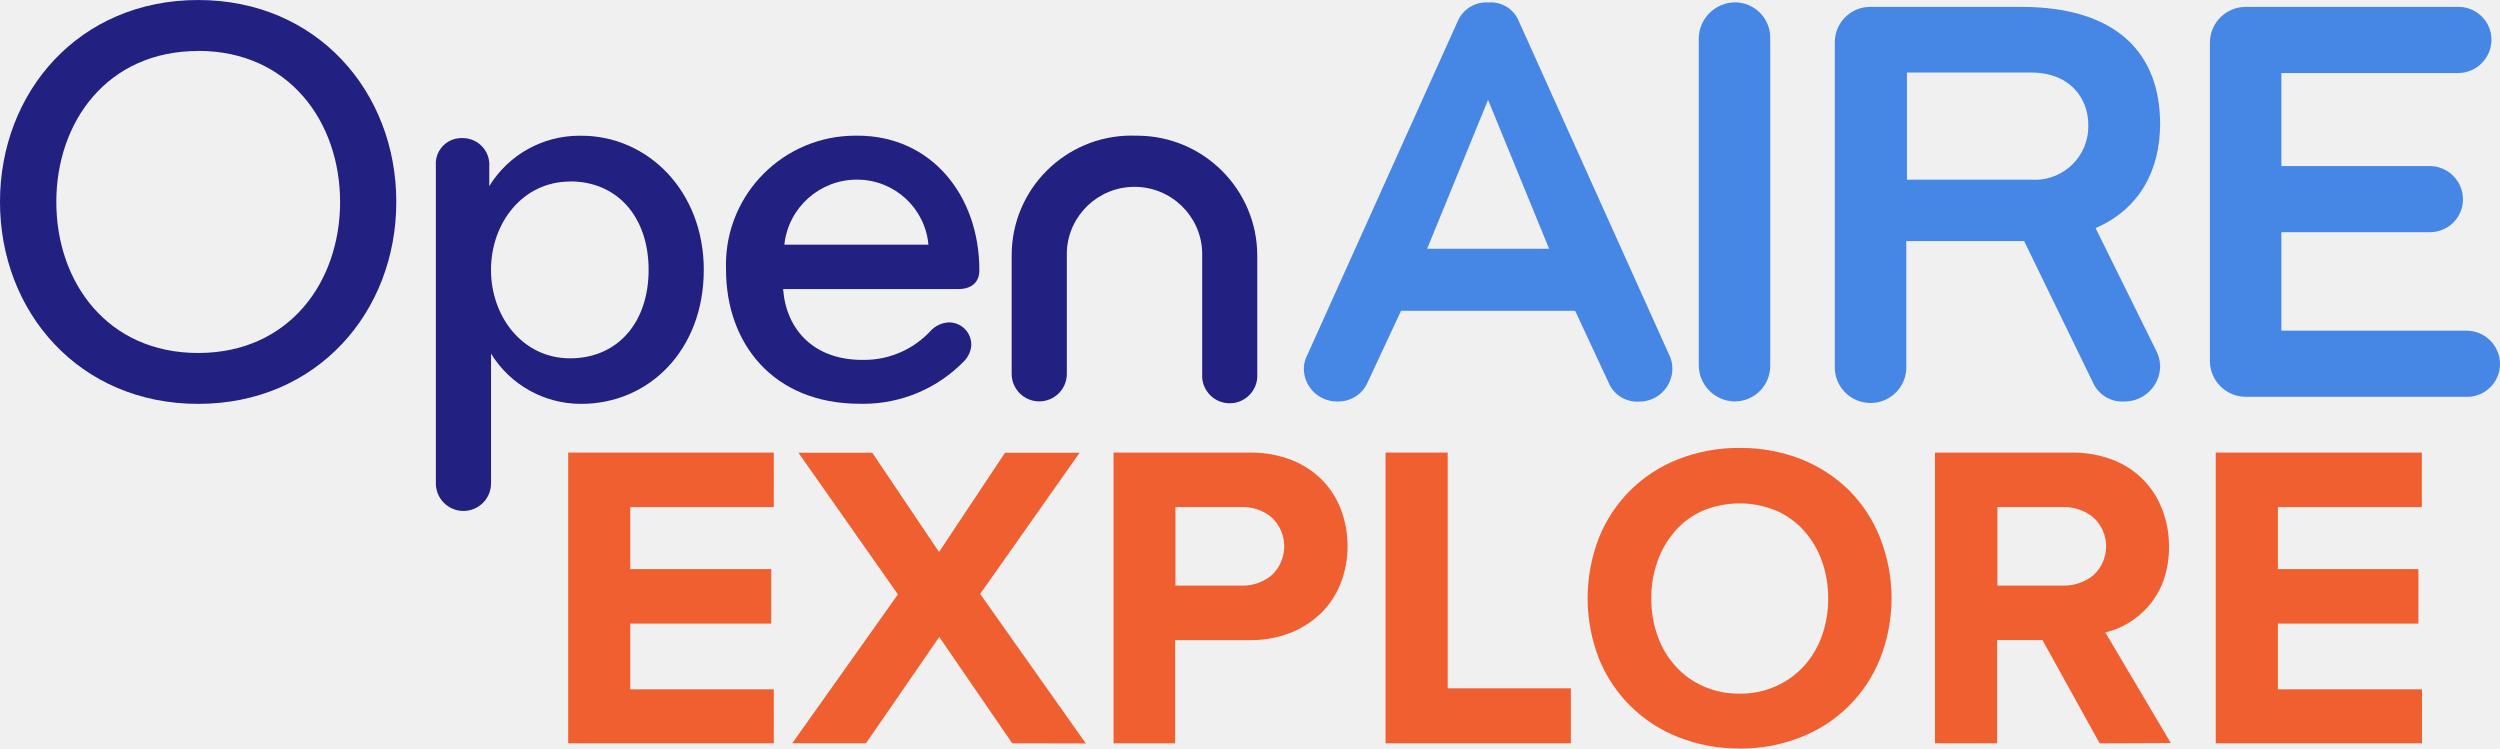
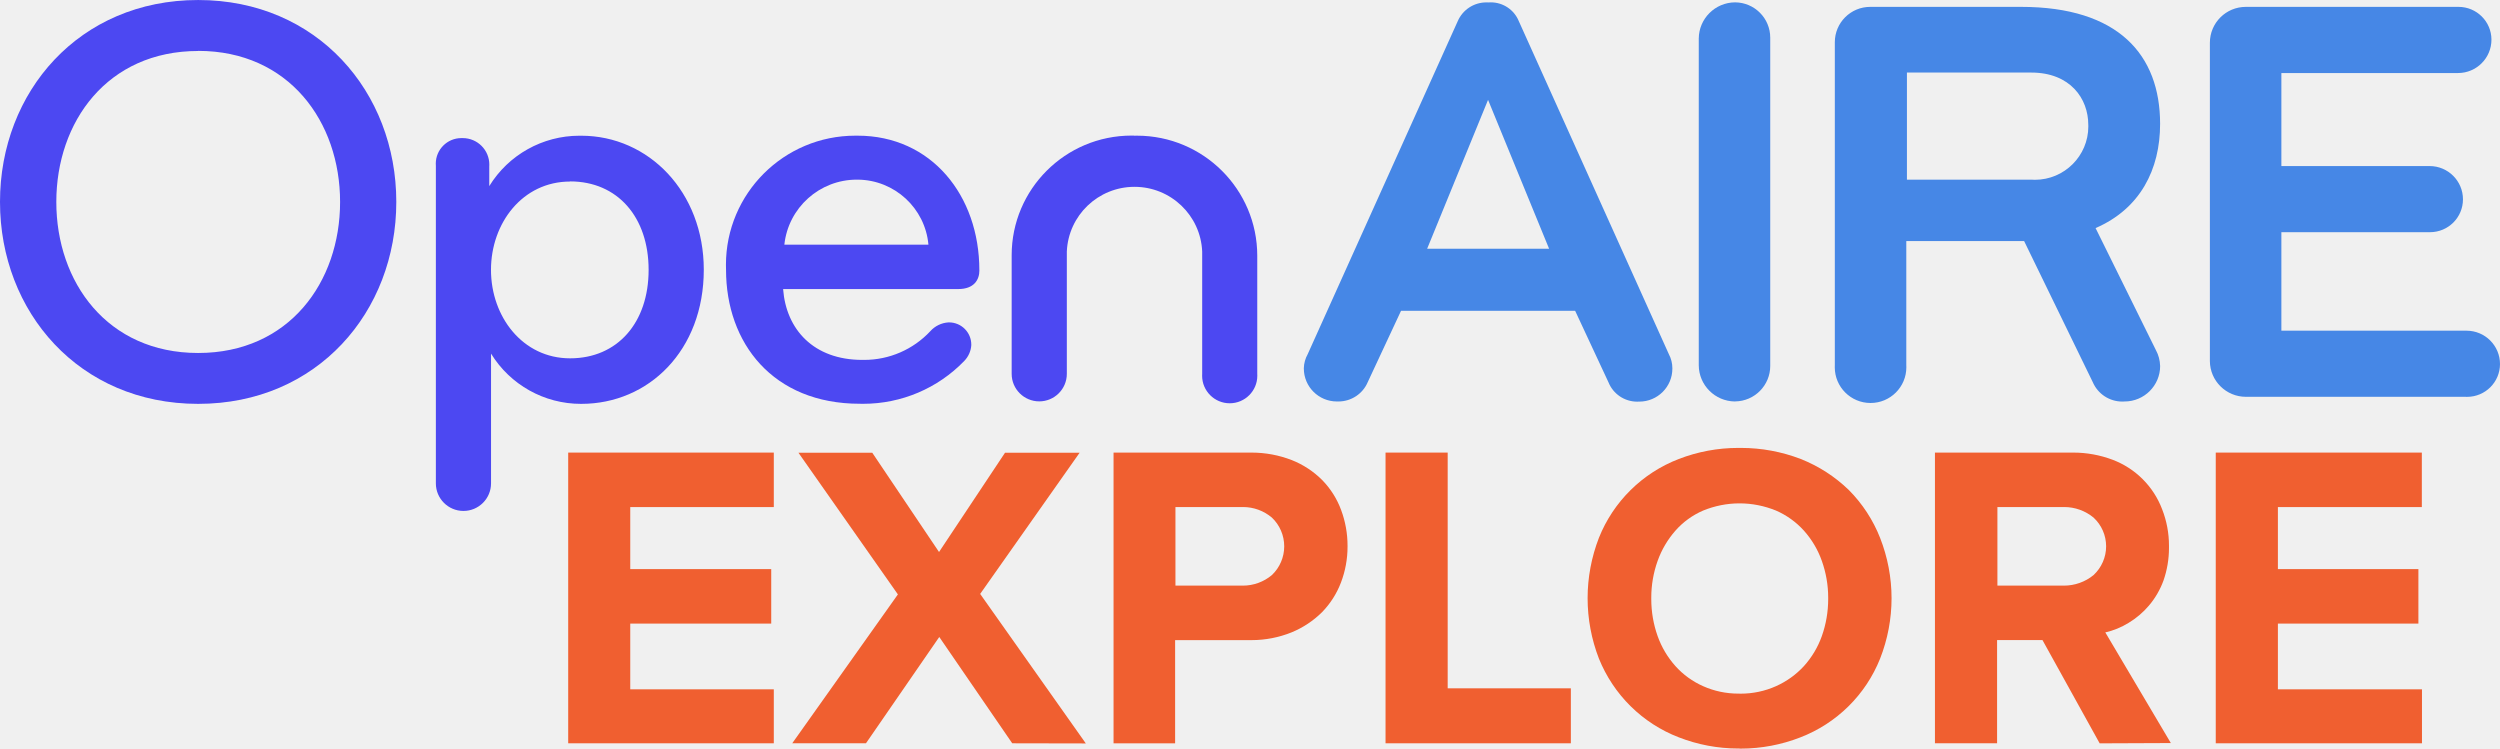
<svg xmlns="http://www.w3.org/2000/svg" width="167" height="50" viewBox="0 0 167 50" fill="none">
  <g clip-path="url(#clip0_2003_11)">
-     <path d="M13.237 26.978C5.289 26.978 0 20.837 0 13.486C0 6.136 5.289 0.001 13.237 0.001C21.184 0.001 26.473 6.142 26.473 13.486C26.473 20.83 21.191 26.978 13.237 26.978ZM13.237 3.406C7.167 3.406 3.762 8.137 3.762 13.492C3.762 18.848 7.167 23.579 13.237 23.579C19.306 23.579 22.718 18.848 22.718 13.492C22.718 8.14 19.306 3.399 13.237 3.399V3.409V3.406Z" fill="#222080" />
-     <path d="M38.827 26.978C38.82 26.978 38.811 26.978 38.804 26.978C36.353 26.978 34.08 25.705 32.801 23.621V32.291C32.801 33.307 31.976 34.131 30.959 34.131C29.942 34.131 29.116 33.307 29.116 32.291V11.068C29.113 11.023 29.11 10.979 29.11 10.934C29.11 9.992 29.875 9.225 30.818 9.225C30.841 9.225 30.86 9.225 30.882 9.225C30.892 9.225 30.901 9.225 30.911 9.225C31.893 9.225 32.687 10.021 32.687 10.998C32.687 11.033 32.687 11.071 32.683 11.106V12.433C33.965 10.342 36.248 9.066 38.702 9.066C38.744 9.066 38.785 9.066 38.827 9.066C43.328 9.066 47.013 12.821 47.013 18.017C47.013 23.414 43.328 26.978 38.827 26.978ZM38.081 12.127C34.909 12.127 32.798 14.902 32.798 18.027C32.798 21.151 34.909 23.936 38.081 23.936C41.253 23.936 43.328 21.549 43.328 18.027C43.328 14.504 41.253 12.118 38.081 12.118V12.127Z" fill="#222080" />
-     <path d="M65.424 18.058C65.424 18.689 65.067 19.309 64.012 19.309H52.312C52.513 22.004 54.346 24.041 57.601 24.041C57.642 24.041 57.69 24.041 57.731 24.041C59.405 24.041 61.002 23.347 62.144 22.125C62.453 21.778 62.89 21.565 63.355 21.536C63.368 21.536 63.384 21.536 63.397 21.536C64.216 21.536 64.882 22.201 64.882 23.019C64.882 23.032 64.882 23.048 64.882 23.061C64.857 23.455 64.688 23.831 64.41 24.114C62.647 25.94 60.212 26.974 57.668 26.974C57.591 26.974 57.511 26.971 57.435 26.971C51.623 26.971 48.499 22.911 48.499 18.02C48.496 17.912 48.493 17.798 48.493 17.689C48.493 12.926 52.363 9.063 57.135 9.063C57.186 9.063 57.24 9.063 57.291 9.063C62.207 9.063 65.421 13.05 65.421 18.055L65.424 18.058ZM57.295 12C57.276 12 57.253 12 57.234 12C54.748 12 52.659 13.874 52.395 16.343H62.019C61.799 13.9 59.753 12.019 57.295 12Z" fill="#222080" />
-     <path d="M75.763 9.066C75.823 9.066 75.887 9.063 75.948 9.063C80.385 9.063 83.985 12.655 83.985 17.085C83.985 17.136 83.985 17.187 83.985 17.234V24.976C83.988 25.017 83.988 25.059 83.988 25.1C83.988 26.115 83.162 26.939 82.145 26.939C81.128 26.939 80.302 26.115 80.302 25.1C80.302 25.059 80.302 25.017 80.306 24.976V16.805C80.204 14.386 78.208 12.48 75.785 12.48C73.362 12.48 71.367 14.386 71.264 16.802V24.973C71.264 25.988 70.439 26.812 69.422 26.812C68.405 26.812 67.579 25.988 67.579 24.973V17.231C67.579 17.174 67.579 17.113 67.579 17.053C67.579 12.636 71.166 9.057 75.591 9.057C75.648 9.057 75.709 9.057 75.766 9.06L75.763 9.066Z" fill="#222080" />
+     <path d="M13.237 26.978C5.289 26.978 0 20.837 0 13.486C0 6.136 5.289 0.001 13.237 0.001C21.184 0.001 26.473 6.142 26.473 13.486C26.473 20.83 21.191 26.978 13.237 26.978ZM13.237 3.406C7.167 3.406 3.762 8.137 3.762 13.492C3.762 18.848 7.167 23.579 13.237 23.579C19.306 23.579 22.718 18.848 22.718 13.492C22.718 8.14 19.306 3.399 13.237 3.399V3.409V3.406Z" fill="#4C48F2" />
+     <path d="M38.827 26.978C38.82 26.978 38.811 26.978 38.804 26.978C36.353 26.978 34.08 25.705 32.801 23.621V32.291C32.801 33.307 31.976 34.131 30.959 34.131C29.942 34.131 29.116 33.307 29.116 32.291V11.068C29.113 11.023 29.11 10.979 29.11 10.934C29.11 9.992 29.875 9.225 30.818 9.225C30.841 9.225 30.86 9.225 30.882 9.225C30.892 9.225 30.901 9.225 30.911 9.225C31.893 9.225 32.687 10.021 32.687 10.998C32.687 11.033 32.687 11.071 32.683 11.106V12.433C33.965 10.342 36.248 9.066 38.702 9.066C38.744 9.066 38.785 9.066 38.827 9.066C43.328 9.066 47.013 12.821 47.013 18.017C47.013 23.414 43.328 26.978 38.827 26.978ZM38.081 12.127C34.909 12.127 32.798 14.902 32.798 18.027C32.798 21.151 34.909 23.936 38.081 23.936C41.253 23.936 43.328 21.549 43.328 18.027C43.328 14.504 41.253 12.118 38.081 12.118V12.127Z" fill="#4C48F2" />
+     <path d="M65.424 18.058C65.424 18.689 65.067 19.309 64.012 19.309H52.312C52.513 22.004 54.346 24.041 57.601 24.041C57.642 24.041 57.69 24.041 57.731 24.041C59.405 24.041 61.002 23.347 62.144 22.125C62.453 21.778 62.89 21.565 63.355 21.536C63.368 21.536 63.384 21.536 63.397 21.536C64.216 21.536 64.882 22.201 64.882 23.019C64.882 23.032 64.882 23.048 64.882 23.061C64.857 23.455 64.688 23.831 64.41 24.114C62.647 25.94 60.212 26.974 57.668 26.974C57.591 26.974 57.511 26.971 57.435 26.971C51.623 26.971 48.499 22.911 48.499 18.02C48.496 17.912 48.493 17.798 48.493 17.689C48.493 12.926 52.363 9.063 57.135 9.063C57.186 9.063 57.24 9.063 57.291 9.063C62.207 9.063 65.421 13.05 65.421 18.055L65.424 18.058ZM57.295 12C57.276 12 57.253 12 57.234 12C54.748 12 52.659 13.874 52.395 16.343H62.019C61.799 13.9 59.753 12.019 57.295 12Z" fill="#4C48F2" />
+     <path d="M75.763 9.066C75.823 9.066 75.887 9.063 75.948 9.063C80.385 9.063 83.985 12.655 83.985 17.085C83.985 17.136 83.985 17.187 83.985 17.234V24.976C83.988 25.017 83.988 25.059 83.988 25.1C83.988 26.115 83.162 26.939 82.145 26.939C81.128 26.939 80.302 26.115 80.302 25.1C80.302 25.059 80.302 25.017 80.306 24.976V16.805C80.204 14.386 78.208 12.48 75.785 12.48C73.362 12.48 71.367 14.386 71.264 16.802V24.973C71.264 25.988 70.439 26.812 69.422 26.812C68.405 26.812 67.579 25.988 67.579 24.973V17.231C67.579 17.174 67.579 17.113 67.579 17.053C67.579 12.636 71.166 9.057 75.591 9.057C75.648 9.057 75.709 9.057 75.766 9.06L75.763 9.066Z" fill="#4C48F2" />
    <path d="M105.213 20.76H93.59L91.365 25.527C91.033 26.309 90.262 26.819 89.407 26.819C89.391 26.819 89.379 26.819 89.363 26.819C89.344 26.819 89.325 26.819 89.305 26.819C88.084 26.819 87.096 25.832 87.096 24.613C87.096 24.604 87.096 24.594 87.096 24.588C87.106 24.263 87.195 23.945 87.354 23.659L97.377 1.414C97.706 0.653 98.455 0.16 99.287 0.16C99.328 0.16 99.373 0.16 99.415 0.163C99.472 0.16 99.529 0.157 99.587 0.157C100.409 0.157 101.149 0.656 101.458 1.417L111.481 23.662C111.634 23.951 111.714 24.273 111.714 24.598C111.714 24.607 111.714 24.613 111.714 24.623C111.714 25.842 110.725 26.828 109.504 26.828C109.485 26.828 109.466 26.828 109.447 26.828C109.422 26.828 109.393 26.831 109.364 26.831C108.519 26.831 107.761 26.319 107.445 25.536L105.22 20.763L105.213 20.76ZM99.402 6.67L95.334 16.614H103.479L99.402 6.67Z" fill="#4687E6" />
    <path d="M115.9 26.819C114.561 26.809 113.48 25.727 113.477 24.391V2.578C113.486 1.245 114.567 0.166 115.903 0.157C117.204 0.166 118.252 1.219 118.252 2.518C118.252 2.537 118.252 2.556 118.252 2.575V24.387C118.252 24.407 118.252 24.426 118.252 24.445C118.252 25.743 117.204 26.803 115.903 26.815L115.9 26.819Z" fill="#4687E6" />
    <path d="M144.298 24.432C144.298 24.438 144.298 24.442 144.298 24.448C144.298 25.756 143.233 26.819 141.923 26.819C141.92 26.819 141.917 26.819 141.914 26.819C141.866 26.822 141.815 26.825 141.767 26.825C140.909 26.825 140.135 26.313 139.797 25.527L135.212 16.105H127.341V24.394C127.344 24.438 127.344 24.486 127.344 24.534C127.344 25.851 126.273 26.92 124.953 26.92C123.634 26.92 122.563 25.851 122.563 24.534C122.563 24.486 122.562 24.438 122.566 24.394V2.845C122.566 2.839 122.566 2.83 122.566 2.82C122.566 1.515 123.624 0.459 124.931 0.459C124.938 0.459 124.944 0.459 124.947 0.459H135.012C141.512 0.459 144.295 3.666 144.295 8.274C144.295 11.325 142.966 13.944 139.985 15.236L144.021 23.401C144.193 23.719 144.286 24.076 144.295 24.435L144.298 24.432ZM135.687 4.847H127.383V12H135.687C135.767 12.006 135.85 12.01 135.93 12.01C137.9 12.01 139.5 10.412 139.5 8.446C139.5 8.408 139.5 8.366 139.497 8.328C139.497 6.603 138.308 4.847 135.684 4.847H135.687Z" fill="#4687E6" />
    <path d="M164.733 26.507H150.043C150.04 26.507 150.033 26.507 150.027 26.507C148.704 26.507 147.627 25.441 147.62 24.12V2.855C147.62 1.531 148.695 0.459 150.021 0.459C150.03 0.459 150.037 0.459 150.046 0.459H164.163C164.185 0.459 164.207 0.459 164.23 0.459C165.441 0.459 166.426 1.439 166.429 2.648C166.429 3.88 165.428 4.879 164.195 4.879C164.185 4.879 164.172 4.879 164.163 4.879H152.396V11.093H162.301C163.528 11.093 164.526 12.089 164.526 13.314C164.526 14.527 163.541 15.51 162.326 15.51C162.317 15.51 162.31 15.51 162.301 15.51H152.396V22.09H164.733C164.743 22.09 164.756 22.09 164.765 22.09C165.999 22.09 167 23.089 167 24.321C166.997 25.53 166.012 26.51 164.8 26.51C164.778 26.51 164.756 26.51 164.733 26.51V26.507Z" fill="#4687E6" />
    <path d="M37.956 49.652V30.233H51.69V33.873H42.101V38.016H51.518V41.656H42.101V46.047H51.69V49.652H37.956Z" fill="#F05F30" />
    <path d="M67.617 49.652L62.743 42.55L57.846 49.652H52.921L59.979 39.706L53.335 30.242H58.267L62.727 36.874L67.136 30.242H72.119L65.475 39.674L72.533 49.662L67.617 49.652Z" fill="#F05F30" />
    <path d="M74.385 49.652V30.233H83.478C83.519 30.233 83.564 30.233 83.608 30.233C84.523 30.233 85.432 30.401 86.286 30.732C87.055 31.035 87.756 31.496 88.339 32.085C88.891 32.654 89.321 33.338 89.592 34.083C89.873 34.84 90.016 35.642 90.016 36.45C90.016 36.463 90.016 36.479 90.016 36.495C90.016 36.505 90.016 36.517 90.016 36.527C90.016 37.341 89.866 38.153 89.576 38.913C89.296 39.651 88.865 40.326 88.314 40.892C87.73 41.471 87.035 41.933 86.27 42.245C85.425 42.585 84.52 42.76 83.612 42.76C83.57 42.76 83.522 42.76 83.481 42.76H78.498V49.656H74.389L74.385 49.652ZM82.929 39.12C82.961 39.12 82.993 39.12 83.025 39.12C83.736 39.12 84.421 38.869 84.963 38.414C85.489 37.914 85.786 37.22 85.786 36.495C85.786 35.769 85.489 35.076 84.963 34.576C84.424 34.121 83.742 33.87 83.038 33.87C83.003 33.87 82.964 33.87 82.929 33.873H78.52V39.12H82.929Z" fill="#F05F30" />
    <path d="M92.554 49.652V30.233H96.705V45.98H104.933V49.652H92.554Z" fill="#F05F30" />
    <path d="M116.202 49.999C116.167 49.999 116.132 49.999 116.097 49.999C114.746 49.999 113.407 49.745 112.147 49.255C110.942 48.793 109.842 48.081 108.924 47.174C108.009 46.27 107.289 45.185 106.807 43.992C106.31 42.709 106.052 41.338 106.052 39.96C106.052 38.582 106.31 37.214 106.807 35.928C107.773 33.507 109.709 31.595 112.147 30.659C113.407 30.172 114.752 29.921 116.104 29.921C116.136 29.921 116.171 29.921 116.199 29.921C116.234 29.921 116.273 29.921 116.308 29.921C117.666 29.921 119.017 30.172 120.286 30.659C121.488 31.133 122.585 31.843 123.509 32.74C124.412 33.65 125.122 34.739 125.591 35.932C126.095 37.214 126.356 38.586 126.356 39.963C126.356 41.341 126.095 42.712 125.591 43.995C124.628 46.413 122.693 48.322 120.261 49.258C118.995 49.751 117.65 50.006 116.292 50.006C116.26 50.006 116.231 50.006 116.199 50.006L116.202 49.999ZM116.202 46.337C116.228 46.337 116.253 46.337 116.279 46.337C117.089 46.337 117.895 46.168 118.635 45.837C119.343 45.522 119.98 45.064 120.503 44.494C121.029 43.912 121.437 43.228 121.699 42.49C121.979 41.701 122.123 40.864 122.123 40.024C122.123 40.002 122.123 39.976 122.123 39.954C122.123 39.941 122.123 39.931 122.123 39.919C122.123 39.085 121.979 38.255 121.699 37.469C121.437 36.724 121.029 36.037 120.503 35.448C119.983 34.872 119.346 34.414 118.635 34.105C117.863 33.79 117.035 33.625 116.202 33.625C115.367 33.625 114.542 33.79 113.77 34.105C113.062 34.411 112.428 34.869 111.918 35.448C111.398 36.04 110.993 36.727 110.729 37.469C110.448 38.255 110.305 39.085 110.305 39.919C110.305 39.931 110.305 39.941 110.305 39.954C110.305 39.976 110.305 40.002 110.305 40.024C110.305 40.864 110.448 41.701 110.729 42.49C110.99 43.228 111.395 43.909 111.918 44.494C112.431 45.067 113.065 45.525 113.77 45.837C114.506 46.165 115.307 46.334 116.116 46.334C116.145 46.334 116.177 46.334 116.202 46.334V46.337Z" fill="#F05F30" />
    <path d="M140.256 49.652L136.437 42.757H133.405V49.652H129.254V30.233H138.388C138.426 30.233 138.464 30.233 138.503 30.233C139.392 30.233 140.278 30.395 141.11 30.707C142.644 31.283 143.855 32.492 144.432 34.023C144.732 34.789 144.888 35.614 144.888 36.438C144.888 36.46 144.888 36.485 144.888 36.508C144.888 36.539 144.888 36.575 144.888 36.609C144.888 37.348 144.764 38.083 144.521 38.78C144.298 39.391 143.97 39.957 143.549 40.453C143.16 40.911 142.695 41.306 142.178 41.615C141.703 41.907 141.18 42.121 140.635 42.245L145.012 49.636L140.256 49.656V49.652ZM137.766 39.12C137.801 39.12 137.836 39.12 137.871 39.12C138.592 39.12 139.293 38.872 139.851 38.414C140.383 37.917 140.689 37.224 140.689 36.495C140.689 35.766 140.387 35.073 139.851 34.576C139.3 34.121 138.605 33.87 137.887 33.87C137.849 33.87 137.808 33.87 137.769 33.873H133.427V39.12H137.769H137.766Z" fill="#F05F30" />
    <path d="M148.012 49.652V30.233H161.778V33.873H152.163V38.016H161.549V41.656H152.163V46.047H161.788V49.652H148.012Z" fill="#F05F30" />
  </g>
  <defs>
    <clipPath id="clip0_2003_11">
      <rect width="167" height="50" fill="white" />
    </clipPath>
  </defs>
</svg>
